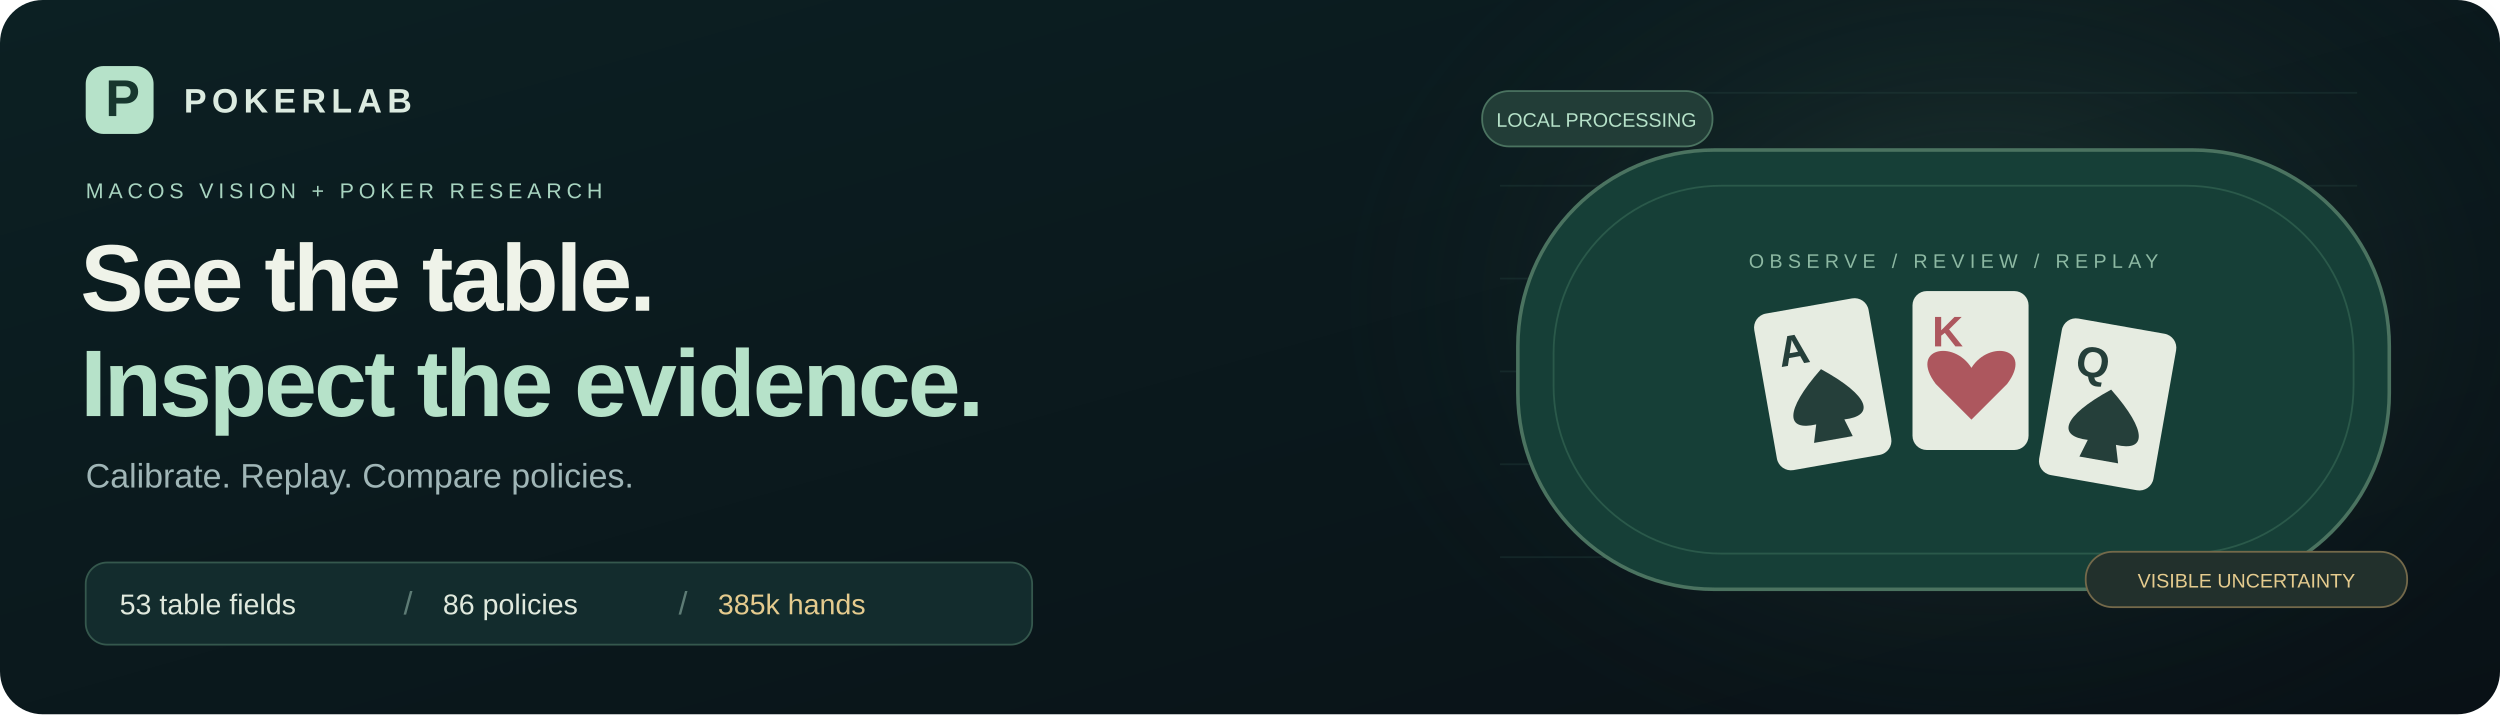
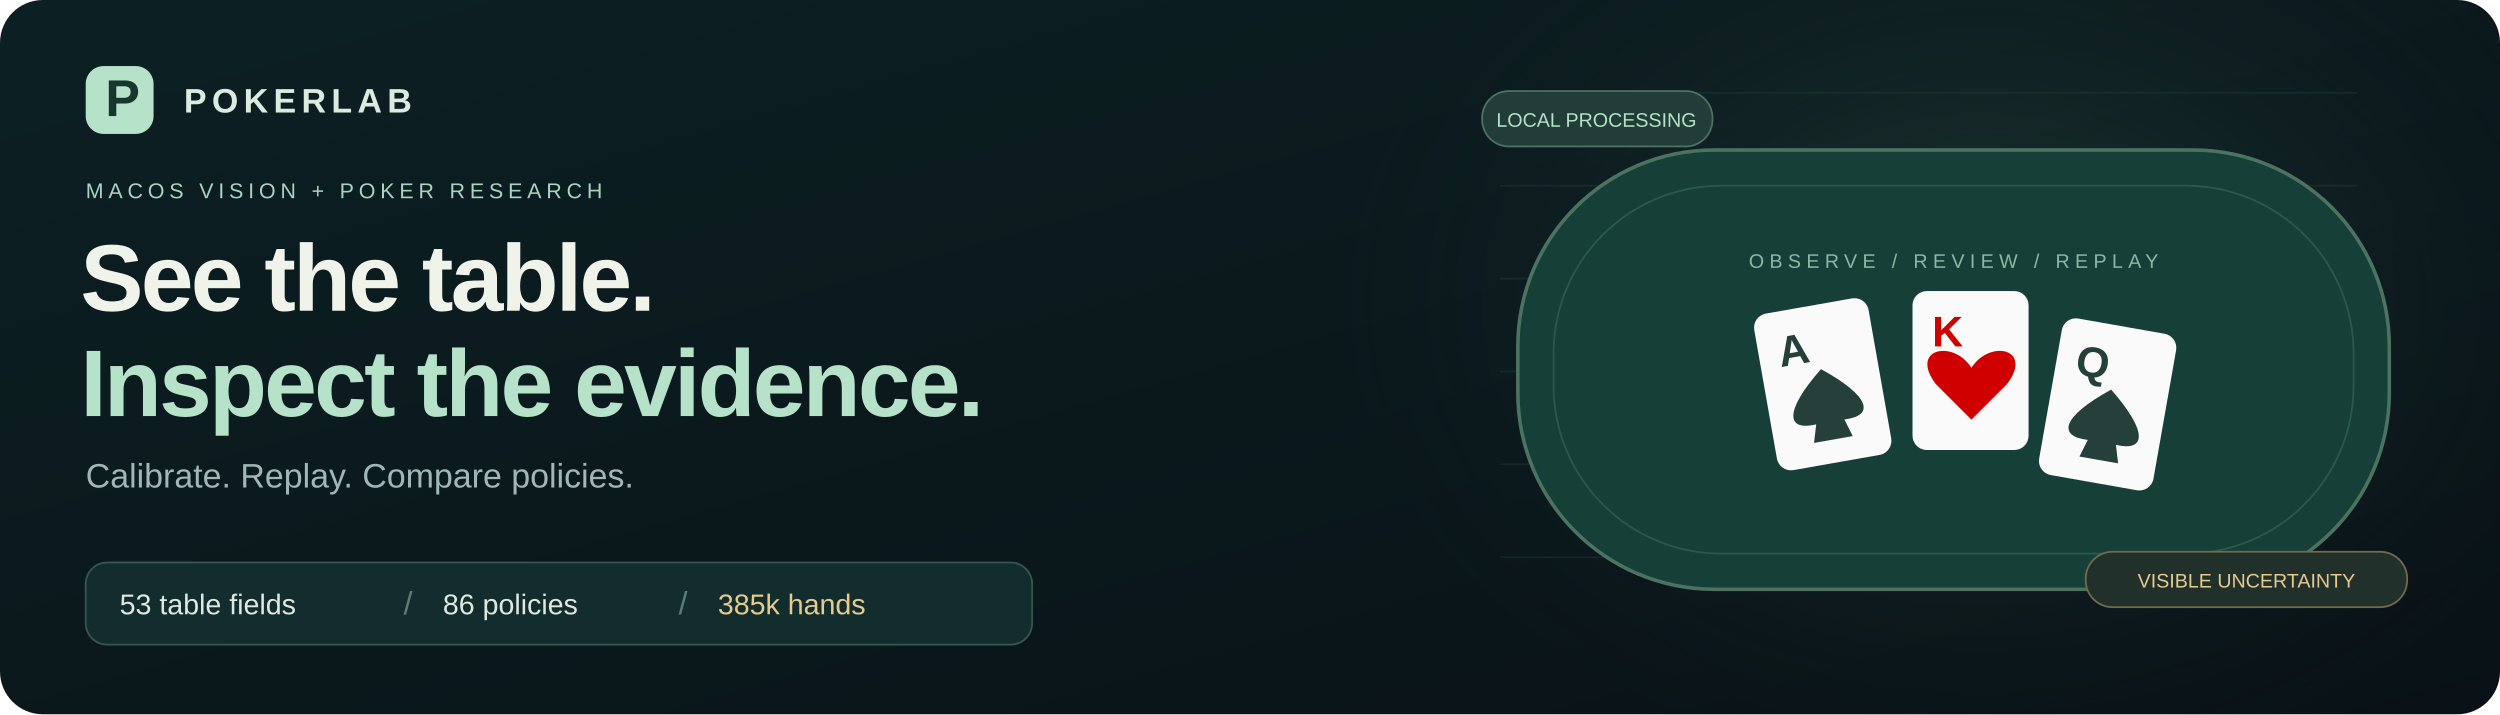
<svg xmlns="http://www.w3.org/2000/svg" width="1400" height="400" viewBox="0 0 1400 400" role="img" aria-label="PokerLab: see the table, inspect the evidence, compare policies">
  <defs>
    <linearGradient id="bg" x2="1" y2="1">
      <stop stop-color="#0c2023" />
      <stop offset="1" stop-color="#091116" />
    </linearGradient>
    <radialGradient id="glow">
      <stop stop-color="#47745e" stop-opacity=".35" />
      <stop offset="1" stop-color="#112326" stop-opacity="0" />
    </radialGradient>
  </defs>
  <rect width="1400" height="400" rx="24" fill="url(#bg)" />
  <ellipse cx="1110" cy="170" rx="370" ry="270" fill="url(#glow)" />
  <path d="M840 52h480M840 104h480M840 156h480M840 208h480M840 260h480M840 312h480" stroke="#24413e" opacity=".35" />
  <g font-family="Arial, Helvetica, sans-serif">
    <rect x="48" y="37" width="38" height="38" rx="10" fill="#b6e2c9" />
    <text x="59" y="65" font-size="29" font-weight="700" fill="#17372e">P</text>
    <text x="103" y="63" fill="#dcebe0" font-size="19" font-weight="700" letter-spacing="3">POKERLAB</text>
    <text x="48" y="111" fill="#a8d4c0" font-size="12" letter-spacing="2.7">MACOS VISION + POKER RESEARCH</text>
    <text x="45" y="174" fill="#eff3e9" font-size="53" font-weight="700" letter-spacing="-1.5">See the table.</text>
    <text x="45" y="233" fill="#b6e2c9" font-size="53" font-weight="700" letter-spacing="-1.5">Inspect the evidence.</text>
    <text x="48" y="273" fill="#a0b6b7" font-size="19">Calibrate. Replay. Compare policies.</text>
    <rect x="48" y="315" width="530" height="46" rx="12" fill="#132c2d" stroke="#35584d" />
    <text x="67" y="344" fill="#e0e9dd" font-size="16">53 table fields</text>
    <text x="226" y="344" fill="#5d7c75" font-size="18">/</text>
    <text x="248" y="344" fill="#e0e9dd" font-size="16">86 policies</text>
    <text x="380" y="344" fill="#5d7c75" font-size="18">/</text>
    <text x="402" y="344" fill="#e5cb8e" font-size="16">385k hands</text>
    <rect x="850" y="84" width="488" height="246" rx="110" fill="#163f37" stroke="#4b7360" stroke-width="2" />
    <rect x="870" y="104" width="448" height="206" rx="94" fill="none" stroke="#2a594a" />
    <text x="1094" y="150" text-anchor="middle" fill="#8db9a3" font-size="11" letter-spacing="3">OBSERVE / REVIEW / REPLAY</text>
    <g transform="translate(981 177) rotate(-10)">
-       <rect width="65" height="89" rx="8" fill="#e6ece1" />
+       <rect width="65" height="89" rx="8" fill="#fafafa" />
      <text x="11" y="31" fill="#253f3a" font-size="24" font-weight="700">A</text>
      <path d="M33 36c-25 20-25 31-8 30l-3 10h22l-3-10c17 1 17-10-8-30" fill="#253f3a" />
    </g>
    <g transform="translate(1071 163)">
-       <rect width="65" height="89" rx="8" fill="#e6ece1" />
-       <text x="11" y="31" fill="#ad575e" font-size="24" font-weight="700">K</text>
-       <path d="M33 72 13 52C-2 32 23 27 33 43c10-16 35-11 20 9Z" fill="#ad575e" />
+       <rect width="65" height="89" rx="8" fill="#fafafa" />
+       <text x="11" y="31" fill="#d00000" font-size="24" font-weight="700">K</text>
+       <path d="M33 72 13 52C-2 32 23 27 33 43c10-16 35-11 20 9Z" fill="#d00000" />
    </g>
    <g transform="translate(1156 177) rotate(10)">
-       <rect width="65" height="89" rx="8" fill="#e6ece1" />
+       <rect width="65" height="89" rx="8" fill="#fafafa" />
      <text x="11" y="31" fill="#253f3a" font-size="24" font-weight="700">Q</text>
      <path d="M33 36c-25 20-25 31-8 30l-3 10h22l-3-10c17 1 17-10-8-30" fill="#253f3a" />
    </g>
    <rect x="830" y="51" width="129" height="31" rx="15" fill="#223d37" stroke="#4b7360" />
    <text x="894" y="71" text-anchor="middle" fill="#b6e2c9" font-size="11">LOCAL PROCESSING</text>
    <rect x="1168" y="309" width="180" height="31" rx="15" fill="#22302c" stroke="#74694a" />
    <text x="1258" y="329" text-anchor="middle" fill="#e5cb8e" font-size="11">VISIBLE UNCERTAINTY</text>
  </g>
</svg>
